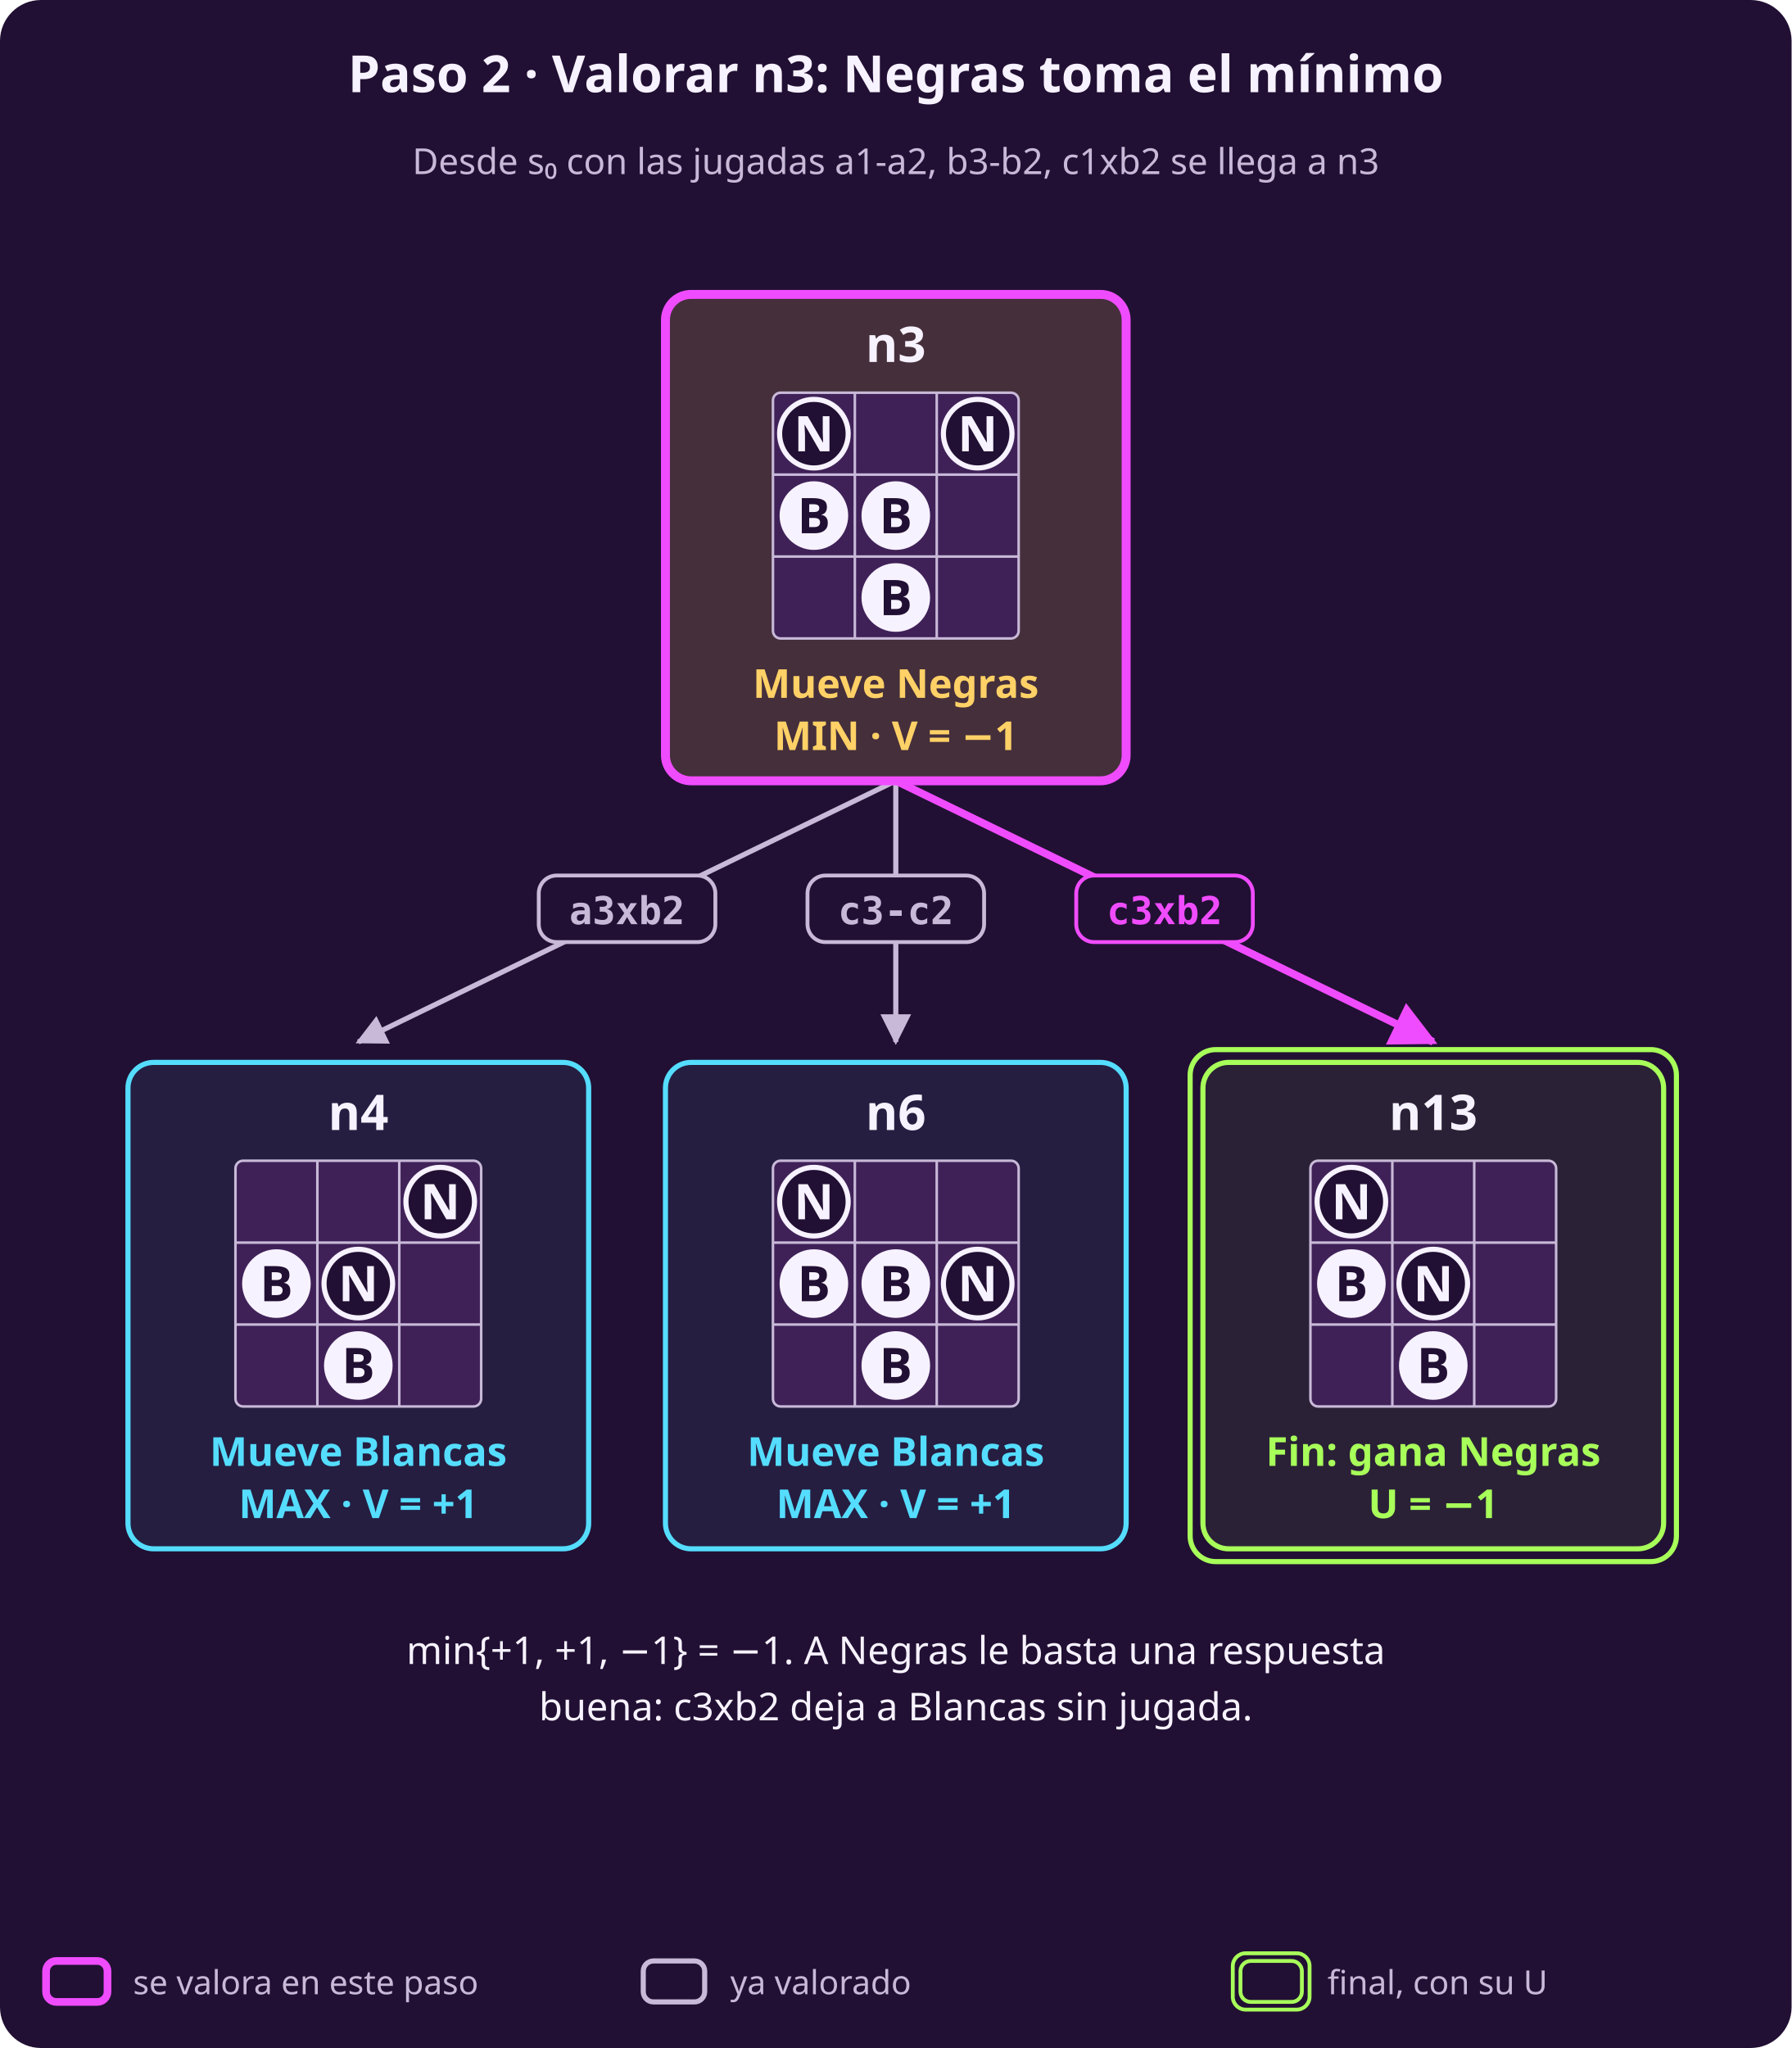
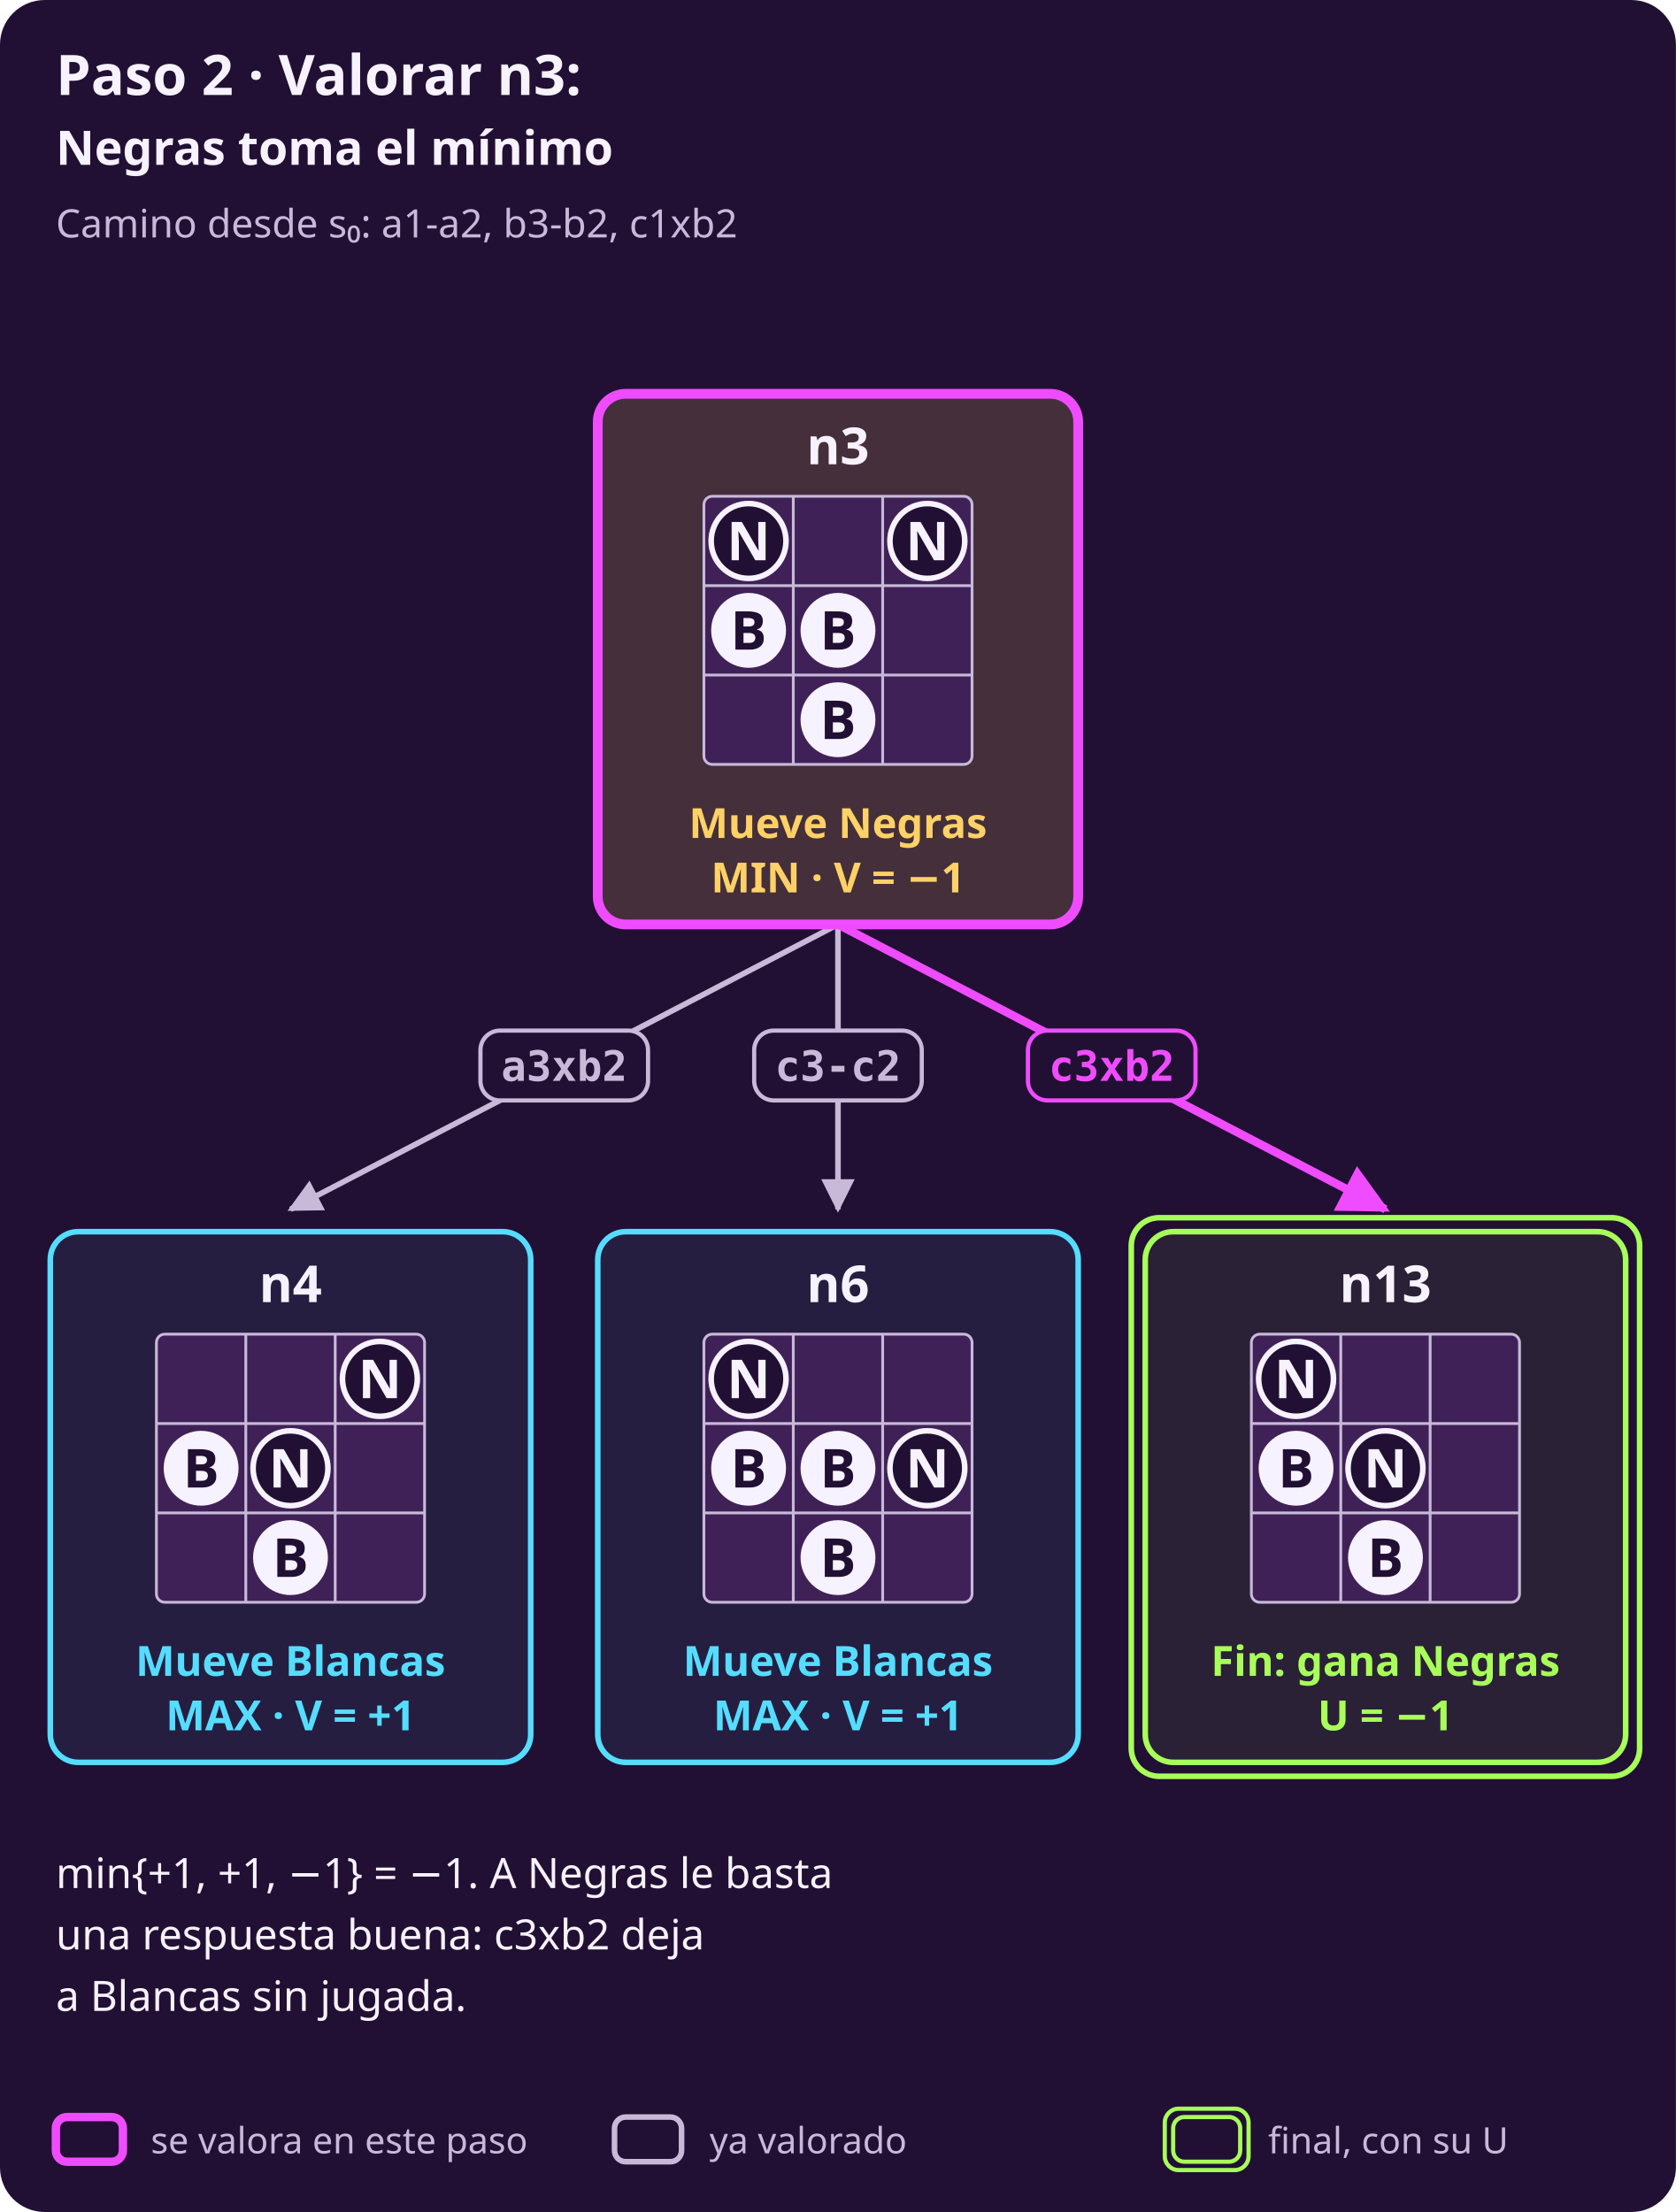
- <svg xmlns="http://www.w3.org/2000/svg" width="700" height="800" viewBox="0 0 700 800" role="img" aria-label="Paso 2 · Valorar n3: Negras toma el mínimo. Arriba, n3, donde mueve Negras (MIN); abajo, sus hijos con su valor: a3xb2 lleva a n4, que vale +1; c3-c2 lleva a n6, que vale +1; c3xb2 lleva a n13, que vale −1. El mínimo es −1, así que V(n3) = −1; las jugadas que lo alcanzan van resaltadas.">
-   <rect x="0" y="0" width="700" height="800" rx="16" fill="#211033" />
+ <svg xmlns="http://www.w3.org/2000/svg" width="600" height="792" viewBox="0 0 600 792" role="img" aria-label="Paso 2 · Valorar n3: Negras toma el mínimo. Arriba, n3, donde mueve Negras (MIN); abajo, sus hijos con su valor: a3xb2 lleva a n4, que vale +1; c3-c2 lleva a n6, que vale +1; c3xb2 lleva a n13, que vale −1. El mínimo es −1, así que V(n3) = −1; las jugadas que lo alcanzan van resaltadas.">
+   <rect x="0" y="0" width="600" height="792" rx="16" fill="#211033" />
  <defs>
    <marker id="p" viewBox="0 0 10 10" refX="9" refY="5" markerWidth="6" markerHeight="6" orient="auto-start-reverse">
      <path d="M 0 0 L 10 5 L 0 10 z" fill="#f04cff" />
    </marker>
    <marker id="s" viewBox="0 0 10 10" refX="9" refY="5" markerWidth="6" markerHeight="6" orient="auto-start-reverse">
      <path d="M 0 0 L 10 5 L 0 10 z" fill="#c8b9d8" />
    </marker>
  </defs>
-   <text x="350.0" y="36" fill="#f7f2ff" font-family="system-ui, sans-serif" font-size="20" font-weight="700" text-anchor="middle">Paso 2 · Valorar n3: Negras toma el mínimo</text>
-   <text x="350.0" y="68" fill="#c8b9d8" font-family="system-ui, sans-serif" font-size="14" font-weight="normal" text-anchor="middle">Desde s₀ con las jugadas a1-a2, b3-b2, c1xb2 se llega a n3</text>
-   <line x1="350.0" y1="305.0" x2="140.0" y2="407.0" stroke="#c8b9d8" stroke-width="2" marker-end="url(#s)" />
-   <rect x="210.5" y="342.0" width="69" height="26" rx="7" fill="#211033" stroke="#c8b9d8" stroke-width="1.5" />
-   <text x="245.0" y="361.0" fill="#c8b9d8" font-family="ui-monospace, SFMono-Regular, Menlo, monospace" font-size="15" font-weight="700" text-anchor="middle">a3xb2</text>
-   <line x1="350.0" y1="305.0" x2="350.0" y2="407.0" stroke="#c8b9d8" stroke-width="2" marker-end="url(#s)" />
-   <rect x="315.5" y="342.0" width="69" height="26" rx="7" fill="#211033" stroke="#c8b9d8" stroke-width="1.5" />
-   <text x="350.0" y="361.0" fill="#c8b9d8" font-family="ui-monospace, SFMono-Regular, Menlo, monospace" font-size="15" font-weight="700" text-anchor="middle">c3-c2</text>
-   <line x1="350.0" y1="305.0" x2="560.0" y2="407.0" stroke="#f04cff" stroke-width="3" marker-end="url(#p)" />
-   <rect x="420.5" y="342.0" width="69" height="26" rx="7" fill="#211033" stroke="#f04cff" stroke-width="1.5" />
-   <text x="455.0" y="361.0" fill="#f04cff" font-family="ui-monospace, SFMono-Regular, Menlo, monospace" font-size="15" font-weight="700" text-anchor="middle">c3xb2</text>
-   <rect x="260.0" y="115.0" width="180" height="190" rx="10" fill="#452f3b" stroke="#f04cff" stroke-width="3.5" />
-   <text x="350.0" y="141.4" fill="#f7f2ff" font-family="system-ui, sans-serif" font-size="19.2" font-weight="700" text-anchor="middle">n3</text>
-   <rect x="302.0" y="153.4" width="96" height="96" rx="3" fill="#3f2158" stroke="#c8b9d8" stroke-width="1" />
-   <line x1="334.0" y1="153.4" x2="334.0" y2="249.4" stroke="#c8b9d8" stroke-width="1" />
-   <line x1="302.0" y1="185.4" x2="398.0" y2="185.4" stroke="#c8b9d8" stroke-width="1" />
-   <line x1="366.0" y1="153.4" x2="366.0" y2="249.4" stroke="#c8b9d8" stroke-width="1" />
-   <line x1="302.0" y1="217.4" x2="398.0" y2="217.4" stroke="#c8b9d8" stroke-width="1" />
-   <circle cx="350.0" cy="233.4" r="13.4" fill="#f7f2ff" />
-   <text x="350.0" y="240.3" fill="#211033" font-family="system-ui, sans-serif" font-size="19.2" font-weight="700" text-anchor="middle">B</text>
-   <circle cx="318.0" cy="201.4" r="13.4" fill="#f7f2ff" />
-   <text x="318.0" y="208.3" fill="#211033" font-family="system-ui, sans-serif" font-size="19.2" font-weight="700" text-anchor="middle">B</text>
-   <circle cx="350.0" cy="201.4" r="13.4" fill="#f7f2ff" />
-   <text x="350.0" y="208.3" fill="#211033" font-family="system-ui, sans-serif" font-size="19.2" font-weight="700" text-anchor="middle">B</text>
-   <circle cx="318.0" cy="169.4" r="13.4" fill="#211033" stroke="#f7f2ff" stroke-width="2" />
-   <text x="318.0" y="176.3" fill="#f7f2ff" font-family="system-ui, sans-serif" font-size="19.2" font-weight="700" text-anchor="middle">N</text>
-   <circle cx="382.0" cy="169.4" r="13.4" fill="#211033" stroke="#f7f2ff" stroke-width="2" />
-   <text x="382.0" y="176.3" fill="#f7f2ff" font-family="system-ui, sans-serif" font-size="19.2" font-weight="700" text-anchor="middle">N</text>
-   <text x="350.0" y="272.6" fill="#ffd166" font-family="system-ui, sans-serif" font-size="15.6" font-weight="700" text-anchor="middle">Mueve Negras</text>
-   <text x="350.0" y="293.0" fill="#ffd166" font-family="system-ui, sans-serif" font-size="15.6" font-weight="700" text-anchor="middle">MIN · V = −1</text>
-   <rect x="50.0" y="415.0" width="180" height="190" rx="10" fill="#251e41" stroke="#55ddff" stroke-width="2" />
-   <text x="140.0" y="441.4" fill="#f7f2ff" font-family="system-ui, sans-serif" font-size="19.2" font-weight="700" text-anchor="middle">n4</text>
-   <rect x="92.0" y="453.4" width="96" height="96" rx="3" fill="#3f2158" stroke="#c8b9d8" stroke-width="1" />
-   <line x1="124.0" y1="453.4" x2="124.0" y2="549.4" stroke="#c8b9d8" stroke-width="1" />
-   <line x1="92.0" y1="485.4" x2="188.0" y2="485.4" stroke="#c8b9d8" stroke-width="1" />
-   <line x1="156.0" y1="453.4" x2="156.0" y2="549.4" stroke="#c8b9d8" stroke-width="1" />
-   <line x1="92.0" y1="517.4" x2="188.0" y2="517.4" stroke="#c8b9d8" stroke-width="1" />
-   <circle cx="140.0" cy="533.4" r="13.4" fill="#f7f2ff" />
-   <text x="140.0" y="540.3" fill="#211033" font-family="system-ui, sans-serif" font-size="19.2" font-weight="700" text-anchor="middle">B</text>
-   <circle cx="108.0" cy="501.4" r="13.4" fill="#f7f2ff" />
-   <text x="108.0" y="508.3" fill="#211033" font-family="system-ui, sans-serif" font-size="19.2" font-weight="700" text-anchor="middle">B</text>
-   <circle cx="140.0" cy="501.4" r="13.4" fill="#211033" stroke="#f7f2ff" stroke-width="2" />
-   <text x="140.0" y="508.3" fill="#f7f2ff" font-family="system-ui, sans-serif" font-size="19.2" font-weight="700" text-anchor="middle">N</text>
-   <circle cx="172.0" cy="469.4" r="13.4" fill="#211033" stroke="#f7f2ff" stroke-width="2" />
-   <text x="172.0" y="476.3" fill="#f7f2ff" font-family="system-ui, sans-serif" font-size="19.2" font-weight="700" text-anchor="middle">N</text>
-   <text x="140.0" y="572.6" fill="#55ddff" font-family="system-ui, sans-serif" font-size="15.6" font-weight="700" text-anchor="middle">Mueve Blancas</text>
-   <text x="140.0" y="593.0" fill="#55ddff" font-family="system-ui, sans-serif" font-size="15.6" font-weight="700" text-anchor="middle">MAX · V = +1</text>
-   <rect x="260.0" y="415.0" width="180" height="190" rx="10" fill="#251e41" stroke="#55ddff" stroke-width="2" />
-   <text x="350.0" y="441.4" fill="#f7f2ff" font-family="system-ui, sans-serif" font-size="19.2" font-weight="700" text-anchor="middle">n6</text>
-   <rect x="302.0" y="453.4" width="96" height="96" rx="3" fill="#3f2158" stroke="#c8b9d8" stroke-width="1" />
-   <line x1="334.0" y1="453.4" x2="334.0" y2="549.4" stroke="#c8b9d8" stroke-width="1" />
-   <line x1="302.0" y1="485.4" x2="398.0" y2="485.4" stroke="#c8b9d8" stroke-width="1" />
-   <line x1="366.0" y1="453.4" x2="366.0" y2="549.4" stroke="#c8b9d8" stroke-width="1" />
-   <line x1="302.0" y1="517.4" x2="398.0" y2="517.4" stroke="#c8b9d8" stroke-width="1" />
-   <circle cx="350.0" cy="533.4" r="13.4" fill="#f7f2ff" />
-   <text x="350.0" y="540.3" fill="#211033" font-family="system-ui, sans-serif" font-size="19.2" font-weight="700" text-anchor="middle">B</text>
-   <circle cx="318.0" cy="501.4" r="13.4" fill="#f7f2ff" />
-   <text x="318.0" y="508.3" fill="#211033" font-family="system-ui, sans-serif" font-size="19.2" font-weight="700" text-anchor="middle">B</text>
-   <circle cx="350.0" cy="501.4" r="13.4" fill="#f7f2ff" />
-   <text x="350.0" y="508.3" fill="#211033" font-family="system-ui, sans-serif" font-size="19.2" font-weight="700" text-anchor="middle">B</text>
-   <circle cx="382.0" cy="501.4" r="13.4" fill="#211033" stroke="#f7f2ff" stroke-width="2" />
-   <text x="382.0" y="508.3" fill="#f7f2ff" font-family="system-ui, sans-serif" font-size="19.2" font-weight="700" text-anchor="middle">N</text>
-   <circle cx="318.0" cy="469.4" r="13.4" fill="#211033" stroke="#f7f2ff" stroke-width="2" />
-   <text x="318.0" y="476.3" fill="#f7f2ff" font-family="system-ui, sans-serif" font-size="19.2" font-weight="700" text-anchor="middle">N</text>
-   <text x="350.0" y="572.6" fill="#55ddff" font-family="system-ui, sans-serif" font-size="15.6" font-weight="700" text-anchor="middle">Mueve Blancas</text>
-   <text x="350.0" y="593.0" fill="#55ddff" font-family="system-ui, sans-serif" font-size="15.6" font-weight="700" text-anchor="middle">MAX · V = +1</text>
-   <rect x="465.0" y="410.0" width="190" height="200" rx="10" fill="none" stroke="#a8ff5a" stroke-width="2" />
-   <rect x="470.0" y="415.0" width="180" height="190" rx="10" fill="#2a2136" stroke="#a8ff5a" stroke-width="2" />
-   <text x="560.0" y="441.4" fill="#f7f2ff" font-family="system-ui, sans-serif" font-size="19.2" font-weight="700" text-anchor="middle">n13</text>
-   <rect x="512.0" y="453.4" width="96" height="96" rx="3" fill="#3f2158" stroke="#c8b9d8" stroke-width="1" />
-   <line x1="544.0" y1="453.4" x2="544.0" y2="549.4" stroke="#c8b9d8" stroke-width="1" />
-   <line x1="512.0" y1="485.4" x2="608.0" y2="485.4" stroke="#c8b9d8" stroke-width="1" />
-   <line x1="576.0" y1="453.4" x2="576.0" y2="549.4" stroke="#c8b9d8" stroke-width="1" />
-   <line x1="512.0" y1="517.4" x2="608.0" y2="517.4" stroke="#c8b9d8" stroke-width="1" />
-   <circle cx="560.0" cy="533.4" r="13.4" fill="#f7f2ff" />
-   <text x="560.0" y="540.3" fill="#211033" font-family="system-ui, sans-serif" font-size="19.2" font-weight="700" text-anchor="middle">B</text>
-   <circle cx="528.0" cy="501.4" r="13.4" fill="#f7f2ff" />
-   <text x="528.0" y="508.3" fill="#211033" font-family="system-ui, sans-serif" font-size="19.2" font-weight="700" text-anchor="middle">B</text>
-   <circle cx="560.0" cy="501.4" r="13.4" fill="#211033" stroke="#f7f2ff" stroke-width="2" />
-   <text x="560.0" y="508.3" fill="#f7f2ff" font-family="system-ui, sans-serif" font-size="19.2" font-weight="700" text-anchor="middle">N</text>
-   <circle cx="528.0" cy="469.4" r="13.4" fill="#211033" stroke="#f7f2ff" stroke-width="2" />
-   <text x="528.0" y="476.3" fill="#f7f2ff" font-family="system-ui, sans-serif" font-size="19.2" font-weight="700" text-anchor="middle">N</text>
-   <text x="560.0" y="572.6" fill="#a8ff5a" font-family="system-ui, sans-serif" font-size="15.6" font-weight="700" text-anchor="middle">Fin: gana Negras</text>
-   <text x="560.0" y="593.0" fill="#a8ff5a" font-family="system-ui, sans-serif" font-size="15.6" font-weight="700" text-anchor="middle">U = −1</text>
-   <text x="350.0" y="650" fill="#f7f2ff" font-family="system-ui, sans-serif" font-size="15" font-weight="normal" text-anchor="middle">min{+1, +1, −1} = −1. A Negras le basta una respuesta</text>
-   <text x="350.0" y="672" fill="#f7f2ff" font-family="system-ui, sans-serif" font-size="15" font-weight="normal" text-anchor="middle">buena: c3xb2 deja a Blancas sin jugada.</text>
-   <rect x="18.0" y="766" width="24" height="16" rx="4" fill="none" stroke="#f04cff" stroke-width="3" />
-   <text x="52.0" y="779" fill="#c8b9d8" font-family="system-ui, sans-serif" font-size="13" font-weight="normal" text-anchor="start">se valora en este paso</text>
-   <rect x="251.333" y="766" width="24" height="16" rx="4" fill="none" stroke="#c8b9d8" stroke-width="2" />
-   <text x="285.333" y="779" fill="#c8b9d8" font-family="system-ui, sans-serif" font-size="13" font-weight="normal" text-anchor="start">ya valorado</text>
-   <rect x="481.667" y="763" width="30" height="22" rx="5" fill="none" stroke="#a8ff5a" stroke-width="1.5" />
-   <rect x="484.667" y="766" width="24" height="16" rx="4" fill="none" stroke="#a8ff5a" stroke-width="1.5" />
-   <text x="518.667" y="779" fill="#c8b9d8" font-family="system-ui, sans-serif" font-size="13" font-weight="normal" text-anchor="start">final, con su U</text>
+   <text x="20" y="34" fill="#f7f2ff" font-family="system-ui, sans-serif" font-size="20" font-weight="700" text-anchor="start">Paso 2 · Valorar n3:</text>
+   <text x="20" y="59" fill="#f7f2ff" font-family="system-ui, sans-serif" font-size="17" font-weight="700" text-anchor="start">Negras toma el mínimo</text>
+   <text x="20" y="85" fill="#c8b9d8" font-family="system-ui, sans-serif" font-size="14" font-weight="normal" text-anchor="start">Camino desde s₀: a1-a2, b3-b2, c1xb2</text>
+   <line x1="300.0" y1="331.0" x2="104.0" y2="433.0" stroke="#c8b9d8" stroke-width="2" marker-end="url(#s)" />
+   <rect x="172.0" y="369.0" width="60" height="25" rx="7" fill="#211033" stroke="#c8b9d8" stroke-width="1.5" />
+   <text x="202.0" y="387.0" fill="#c8b9d8" font-family="ui-monospace, SFMono-Regular, Menlo, monospace" font-size="15" font-weight="700" text-anchor="middle">a3xb2</text>
+   <line x1="300.0" y1="331.0" x2="300.0" y2="433.0" stroke="#c8b9d8" stroke-width="2" marker-end="url(#s)" />
+   <rect x="270.0" y="369.0" width="60" height="25" rx="7" fill="#211033" stroke="#c8b9d8" stroke-width="1.5" />
+   <text x="300.0" y="387.0" fill="#c8b9d8" font-family="ui-monospace, SFMono-Regular, Menlo, monospace" font-size="15" font-weight="700" text-anchor="middle">c3-c2</text>
+   <line x1="300.0" y1="331.0" x2="496.0" y2="433.0" stroke="#f04cff" stroke-width="3" marker-end="url(#p)" />
+   <rect x="368.0" y="369.0" width="60" height="25" rx="7" fill="#211033" stroke="#f04cff" stroke-width="1.5" />
+   <text x="398.0" y="387.0" fill="#f04cff" font-family="ui-monospace, SFMono-Regular, Menlo, monospace" font-size="15" font-weight="700" text-anchor="middle">c3xb2</text>
+   <rect x="214.0" y="141.0" width="172" height="190" rx="10" fill="#452f3b" stroke="#f04cff" stroke-width="3.5" />
+   <text x="300.0" y="166.227" fill="#f7f2ff" font-family="system-ui, sans-serif" font-size="18.3" font-weight="700" text-anchor="middle">n3</text>
+   <rect x="252.0" y="177.693" width="96" height="96" rx="3" fill="#3f2158" stroke="#c8b9d8" stroke-width="1" />
+   <line x1="284.0" y1="177.693" x2="284.0" y2="273.693" stroke="#c8b9d8" stroke-width="1" />
+   <line x1="252.0" y1="209.693" x2="348.0" y2="209.693" stroke="#c8b9d8" stroke-width="1" />
+   <line x1="316.0" y1="177.693" x2="316.0" y2="273.693" stroke="#c8b9d8" stroke-width="1" />
+   <line x1="252.0" y1="241.693" x2="348.0" y2="241.693" stroke="#c8b9d8" stroke-width="1" />
+   <circle cx="300.0" cy="257.7" r="13.4" fill="#f7f2ff" />
+   <text x="300.0" y="264.6" fill="#211033" font-family="system-ui, sans-serif" font-size="19.2" font-weight="700" text-anchor="middle">B</text>
+   <circle cx="268.0" cy="225.7" r="13.4" fill="#f7f2ff" />
+   <text x="268.0" y="232.6" fill="#211033" font-family="system-ui, sans-serif" font-size="19.2" font-weight="700" text-anchor="middle">B</text>
+   <circle cx="300.0" cy="225.7" r="13.4" fill="#f7f2ff" />
+   <text x="300.0" y="232.6" fill="#211033" font-family="system-ui, sans-serif" font-size="19.2" font-weight="700" text-anchor="middle">B</text>
+   <circle cx="268.0" cy="193.7" r="13.4" fill="#211033" stroke="#f7f2ff" stroke-width="2" />
+   <text x="268.0" y="200.6" fill="#f7f2ff" font-family="system-ui, sans-serif" font-size="19.2" font-weight="700" text-anchor="middle">N</text>
+   <circle cx="332.0" cy="193.7" r="13.4" fill="#211033" stroke="#f7f2ff" stroke-width="2" />
+   <text x="332.0" y="200.6" fill="#f7f2ff" font-family="system-ui, sans-serif" font-size="19.2" font-weight="700" text-anchor="middle">N</text>
+   <text x="300.0" y="300.04" fill="#ffd166" font-family="system-ui, sans-serif" font-size="14.9" font-weight="700" text-anchor="middle">Mueve Negras</text>
+   <text x="300.0" y="319.533" fill="#ffd166" font-family="system-ui, sans-serif" font-size="14.9" font-weight="700" text-anchor="middle">MIN · V = −1</text>
+   <rect x="18.0" y="441.0" width="172" height="190" rx="10" fill="#251e41" stroke="#55ddff" stroke-width="2" />
+   <text x="104.0" y="466.227" fill="#f7f2ff" font-family="system-ui, sans-serif" font-size="18.3" font-weight="700" text-anchor="middle">n4</text>
+   <rect x="56.0" y="477.693" width="96" height="96" rx="3" fill="#3f2158" stroke="#c8b9d8" stroke-width="1" />
+   <line x1="88.0" y1="477.693" x2="88.0" y2="573.693" stroke="#c8b9d8" stroke-width="1" />
+   <line x1="56.0" y1="509.693" x2="152.0" y2="509.693" stroke="#c8b9d8" stroke-width="1" />
+   <line x1="120.0" y1="477.693" x2="120.0" y2="573.693" stroke="#c8b9d8" stroke-width="1" />
+   <line x1="56.0" y1="541.693" x2="152.0" y2="541.693" stroke="#c8b9d8" stroke-width="1" />
+   <circle cx="104.0" cy="557.7" r="13.4" fill="#f7f2ff" />
+   <text x="104.0" y="564.6" fill="#211033" font-family="system-ui, sans-serif" font-size="19.2" font-weight="700" text-anchor="middle">B</text>
+   <circle cx="72.0" cy="525.7" r="13.4" fill="#f7f2ff" />
+   <text x="72.0" y="532.6" fill="#211033" font-family="system-ui, sans-serif" font-size="19.2" font-weight="700" text-anchor="middle">B</text>
+   <circle cx="104.0" cy="525.7" r="13.4" fill="#211033" stroke="#f7f2ff" stroke-width="2" />
+   <text x="104.0" y="532.6" fill="#f7f2ff" font-family="system-ui, sans-serif" font-size="19.2" font-weight="700" text-anchor="middle">N</text>
+   <circle cx="136.0" cy="493.7" r="13.4" fill="#211033" stroke="#f7f2ff" stroke-width="2" />
+   <text x="136.0" y="500.6" fill="#f7f2ff" font-family="system-ui, sans-serif" font-size="19.2" font-weight="700" text-anchor="middle">N</text>
+   <text x="104.0" y="600.04" fill="#55ddff" font-family="system-ui, sans-serif" font-size="14.9" font-weight="700" text-anchor="middle">Mueve Blancas</text>
+   <text x="104.0" y="619.533" fill="#55ddff" font-family="system-ui, sans-serif" font-size="14.9" font-weight="700" text-anchor="middle">MAX · V = +1</text>
+   <rect x="214.0" y="441.0" width="172" height="190" rx="10" fill="#251e41" stroke="#55ddff" stroke-width="2" />
+   <text x="300.0" y="466.227" fill="#f7f2ff" font-family="system-ui, sans-serif" font-size="18.3" font-weight="700" text-anchor="middle">n6</text>
+   <rect x="252.0" y="477.693" width="96" height="96" rx="3" fill="#3f2158" stroke="#c8b9d8" stroke-width="1" />
+   <line x1="284.0" y1="477.693" x2="284.0" y2="573.693" stroke="#c8b9d8" stroke-width="1" />
+   <line x1="252.0" y1="509.693" x2="348.0" y2="509.693" stroke="#c8b9d8" stroke-width="1" />
+   <line x1="316.0" y1="477.693" x2="316.0" y2="573.693" stroke="#c8b9d8" stroke-width="1" />
+   <line x1="252.0" y1="541.693" x2="348.0" y2="541.693" stroke="#c8b9d8" stroke-width="1" />
+   <circle cx="300.0" cy="557.7" r="13.4" fill="#f7f2ff" />
+   <text x="300.0" y="564.6" fill="#211033" font-family="system-ui, sans-serif" font-size="19.2" font-weight="700" text-anchor="middle">B</text>
+   <circle cx="268.0" cy="525.7" r="13.4" fill="#f7f2ff" />
+   <text x="268.0" y="532.6" fill="#211033" font-family="system-ui, sans-serif" font-size="19.2" font-weight="700" text-anchor="middle">B</text>
+   <circle cx="300.0" cy="525.7" r="13.4" fill="#f7f2ff" />
+   <text x="300.0" y="532.6" fill="#211033" font-family="system-ui, sans-serif" font-size="19.2" font-weight="700" text-anchor="middle">B</text>
+   <circle cx="332.0" cy="525.7" r="13.4" fill="#211033" stroke="#f7f2ff" stroke-width="2" />
+   <text x="332.0" y="532.6" fill="#f7f2ff" font-family="system-ui, sans-serif" font-size="19.2" font-weight="700" text-anchor="middle">N</text>
+   <circle cx="268.0" cy="493.7" r="13.4" fill="#211033" stroke="#f7f2ff" stroke-width="2" />
+   <text x="268.0" y="500.6" fill="#f7f2ff" font-family="system-ui, sans-serif" font-size="19.2" font-weight="700" text-anchor="middle">N</text>
+   <text x="300.0" y="600.04" fill="#55ddff" font-family="system-ui, sans-serif" font-size="14.9" font-weight="700" text-anchor="middle">Mueve Blancas</text>
+   <text x="300.0" y="619.533" fill="#55ddff" font-family="system-ui, sans-serif" font-size="14.9" font-weight="700" text-anchor="middle">MAX · V = +1</text>
+   <rect x="405.0" y="436.0" width="182" height="200" rx="10" fill="none" stroke="#a8ff5a" stroke-width="2" />
+   <rect x="410.0" y="441.0" width="172" height="190" rx="10" fill="#2a2136" stroke="#a8ff5a" stroke-width="2" />
+   <text x="496.0" y="466.227" fill="#f7f2ff" font-family="system-ui, sans-serif" font-size="18.3" font-weight="700" text-anchor="middle">n13</text>
+   <rect x="448.0" y="477.693" width="96" height="96" rx="3" fill="#3f2158" stroke="#c8b9d8" stroke-width="1" />
+   <line x1="480.0" y1="477.693" x2="480.0" y2="573.693" stroke="#c8b9d8" stroke-width="1" />
+   <line x1="448.0" y1="509.693" x2="544.0" y2="509.693" stroke="#c8b9d8" stroke-width="1" />
+   <line x1="512.0" y1="477.693" x2="512.0" y2="573.693" stroke="#c8b9d8" stroke-width="1" />
+   <line x1="448.0" y1="541.693" x2="544.0" y2="541.693" stroke="#c8b9d8" stroke-width="1" />
+   <circle cx="496.0" cy="557.7" r="13.4" fill="#f7f2ff" />
+   <text x="496.0" y="564.6" fill="#211033" font-family="system-ui, sans-serif" font-size="19.2" font-weight="700" text-anchor="middle">B</text>
+   <circle cx="464.0" cy="525.7" r="13.4" fill="#f7f2ff" />
+   <text x="464.0" y="532.6" fill="#211033" font-family="system-ui, sans-serif" font-size="19.2" font-weight="700" text-anchor="middle">B</text>
+   <circle cx="496.0" cy="525.7" r="13.4" fill="#211033" stroke="#f7f2ff" stroke-width="2" />
+   <text x="496.0" y="532.6" fill="#f7f2ff" font-family="system-ui, sans-serif" font-size="19.2" font-weight="700" text-anchor="middle">N</text>
+   <circle cx="464.0" cy="493.7" r="13.4" fill="#211033" stroke="#f7f2ff" stroke-width="2" />
+   <text x="464.0" y="500.6" fill="#f7f2ff" font-family="system-ui, sans-serif" font-size="19.2" font-weight="700" text-anchor="middle">N</text>
+   <text x="496.0" y="600.04" fill="#a8ff5a" font-family="system-ui, sans-serif" font-size="14.9" font-weight="700" text-anchor="middle">Fin: gana Negras</text>
+   <text x="496.0" y="619.533" fill="#a8ff5a" font-family="system-ui, sans-serif" font-size="14.9" font-weight="700" text-anchor="middle">U = −1</text>
+   <text x="20" y="676" fill="#f7f2ff" font-family="system-ui, sans-serif" font-size="15" font-weight="normal" text-anchor="start">min{+1, +1, −1} = −1. A Negras le basta</text>
+   <text x="20" y="698" fill="#f7f2ff" font-family="system-ui, sans-serif" font-size="15" font-weight="normal" text-anchor="start">una respuesta buena: c3xb2 deja</text>
+   <text x="20" y="720" fill="#f7f2ff" font-family="system-ui, sans-serif" font-size="15" font-weight="normal" text-anchor="start">a Blancas sin jugada.</text>
+   <rect x="20" y="758" width="24" height="16" rx="4" fill="none" stroke="#f04cff" stroke-width="3" />
+   <text x="54" y="771" fill="#c8b9d8" font-family="system-ui, sans-serif" font-size="13" font-weight="normal" text-anchor="start">se valora en este paso</text>
+   <rect x="220" y="758" width="24" height="16" rx="4" fill="none" stroke="#c8b9d8" stroke-width="2" />
+   <text x="254" y="771" fill="#c8b9d8" font-family="system-ui, sans-serif" font-size="13" font-weight="normal" text-anchor="start">ya valorado</text>
+   <rect x="417" y="755" width="30" height="22" rx="5" fill="none" stroke="#a8ff5a" stroke-width="1.5" />
+   <rect x="420" y="758" width="24" height="16" rx="4" fill="none" stroke="#a8ff5a" stroke-width="1.5" />
+   <text x="454" y="771" fill="#c8b9d8" font-family="system-ui, sans-serif" font-size="13" font-weight="normal" text-anchor="start">final, con su U</text>
</svg>
